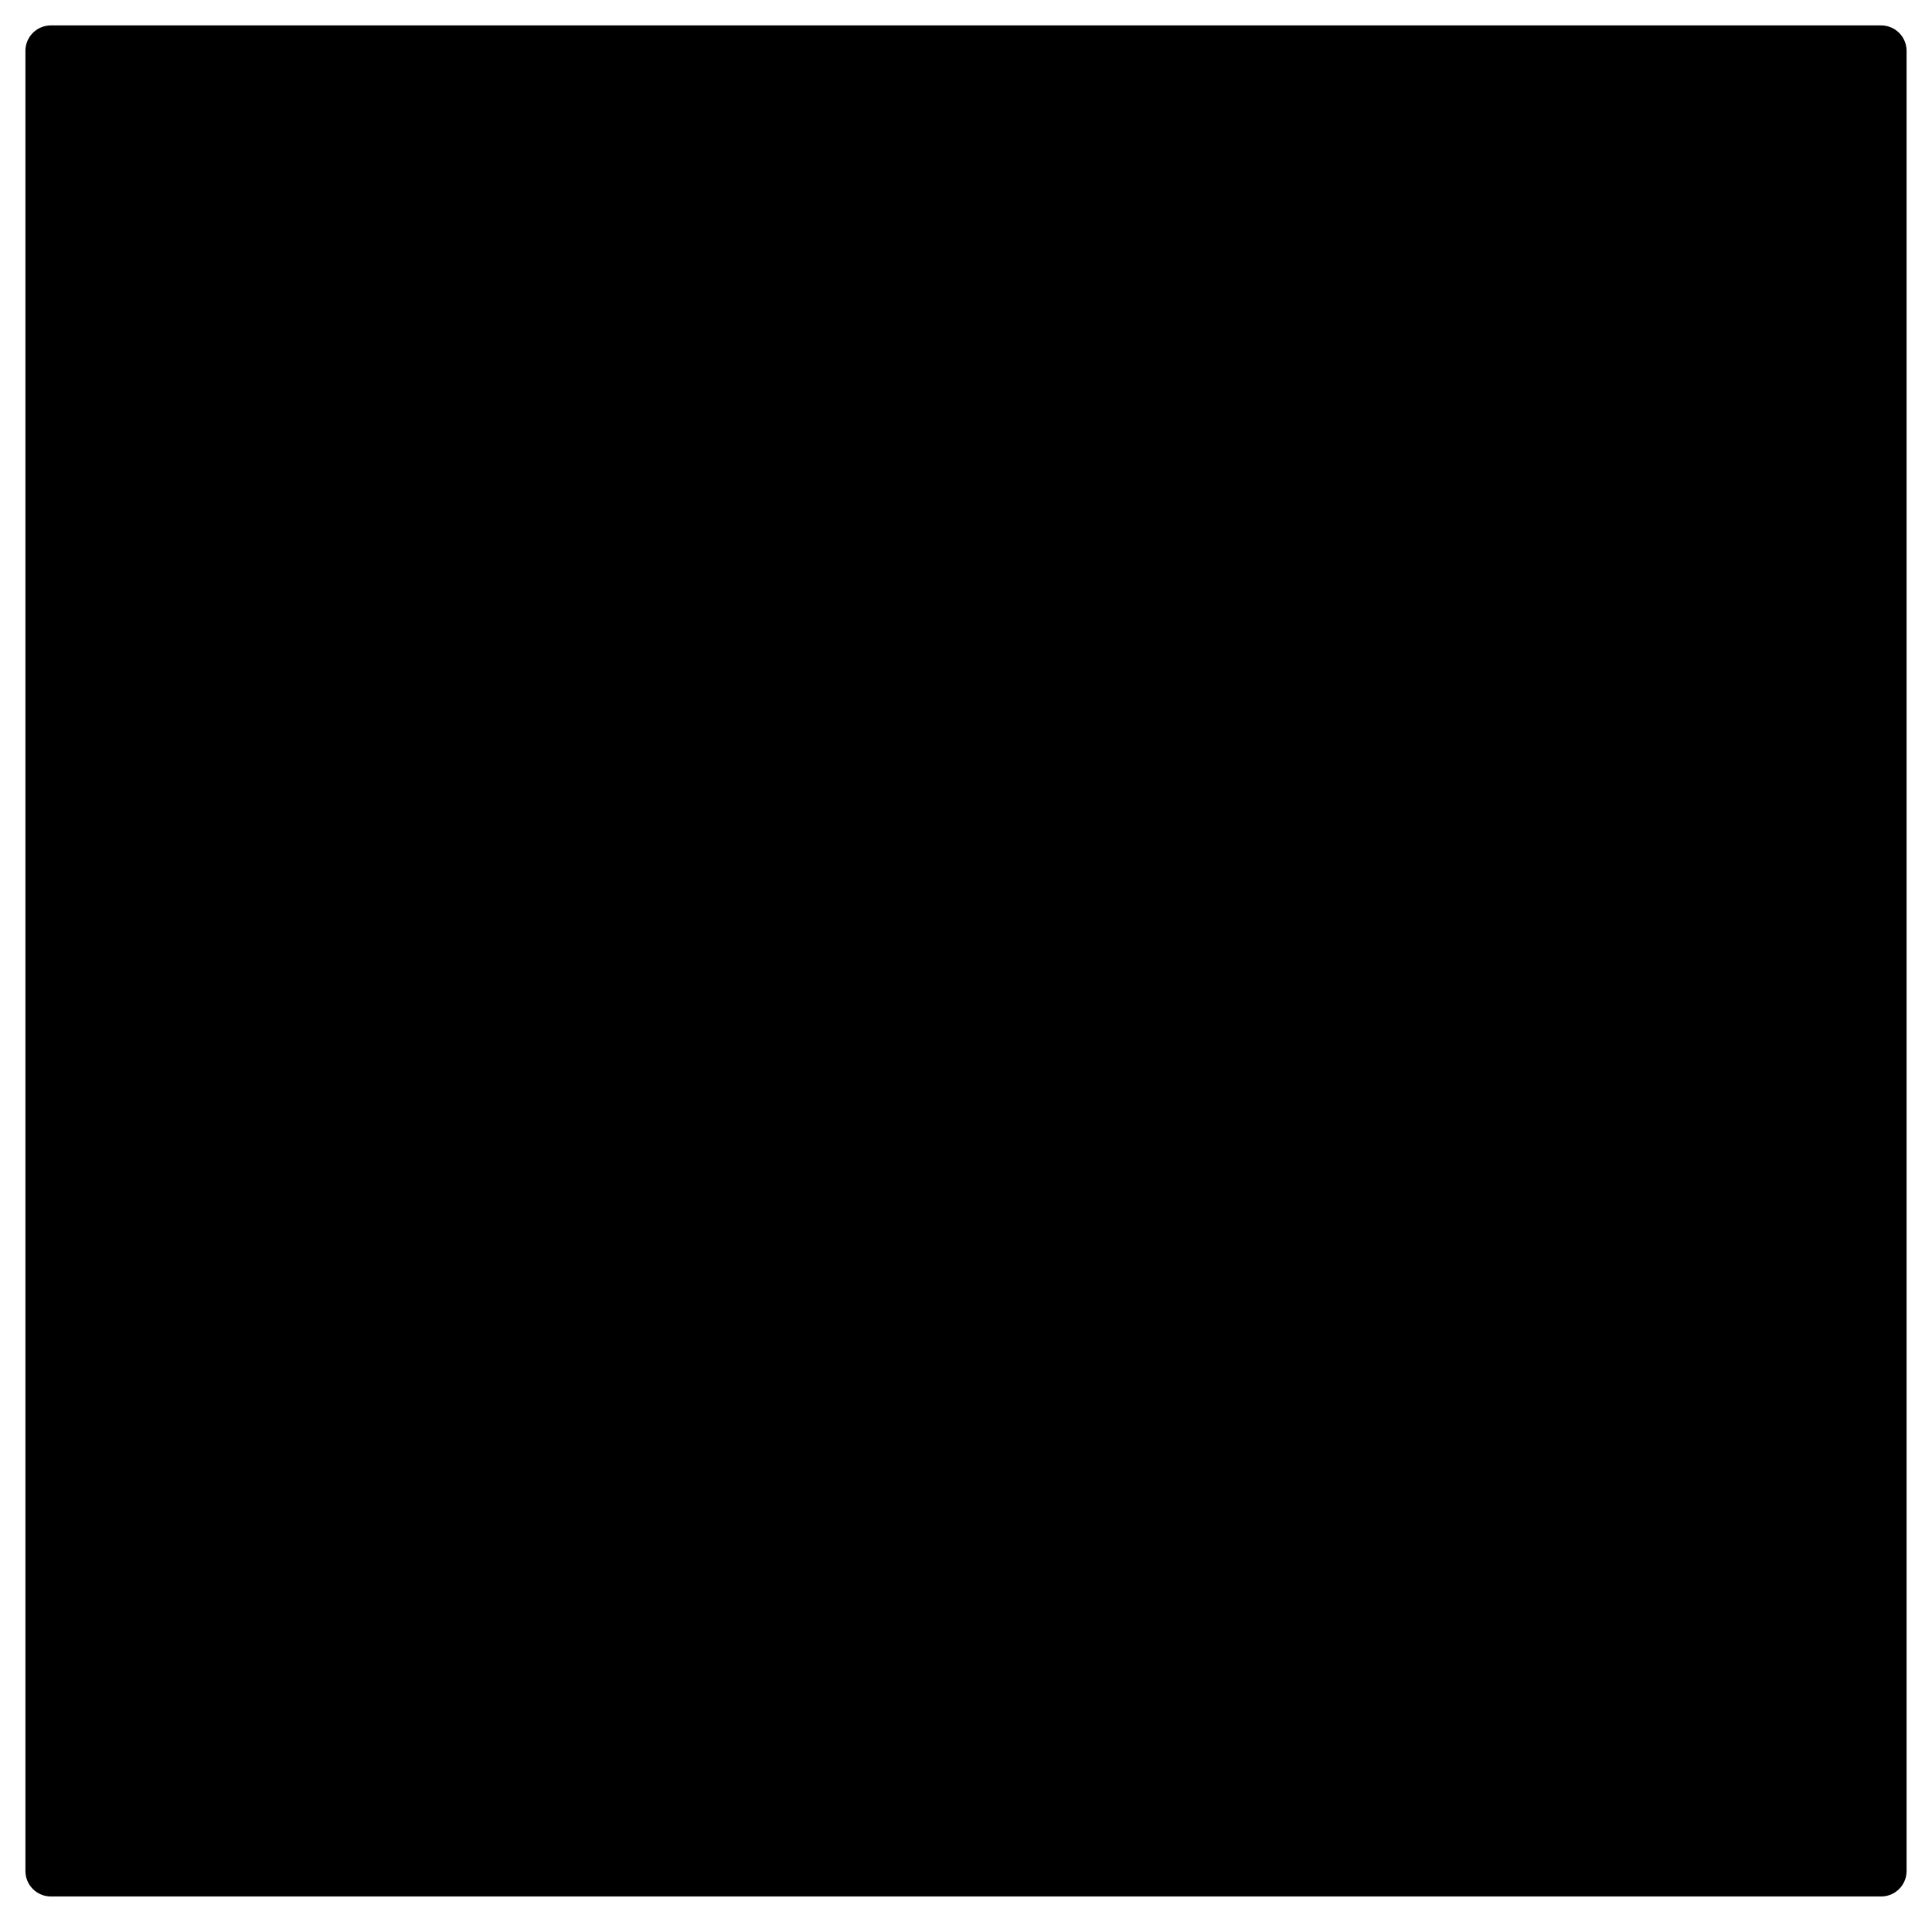
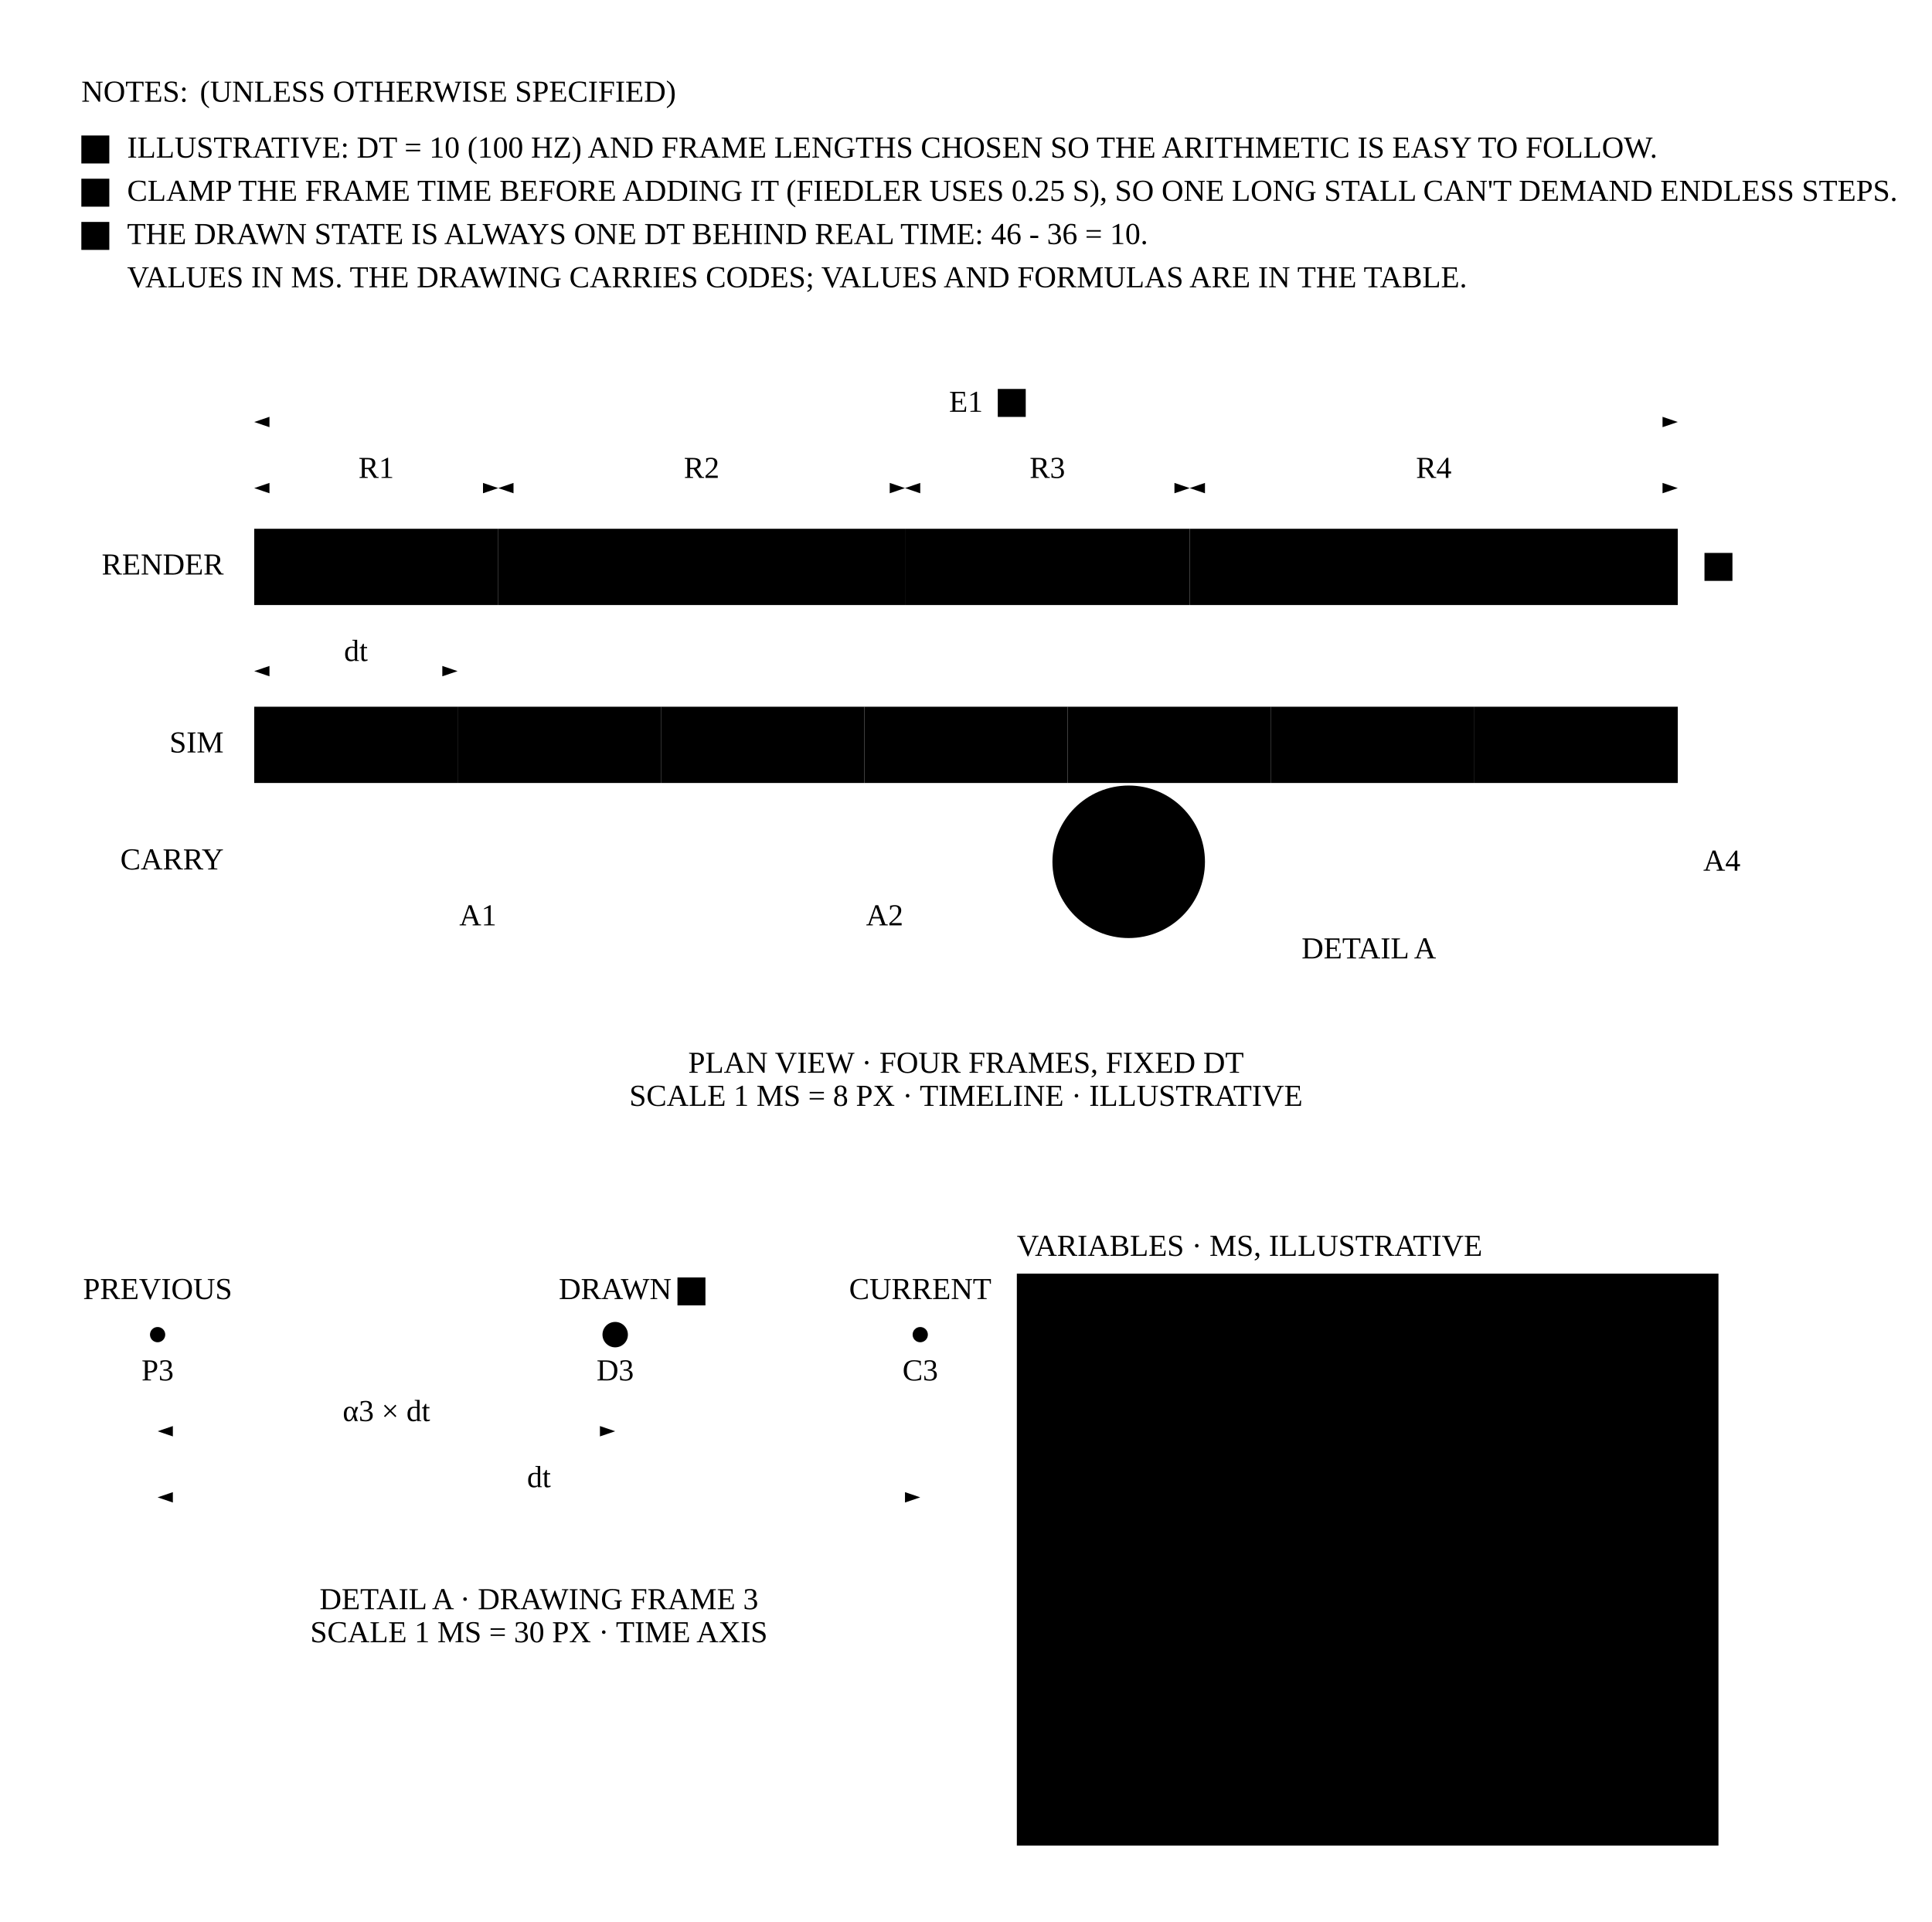
<svg xmlns="http://www.w3.org/2000/svg" class="dwg" viewBox="0 0 760 756">
  <defs>
    <marker id="gm-ts-ah" viewBox="0 0 10 10" refX="10" refY="5" markerWidth="6" markerHeight="6" markerUnits="userSpaceOnUse" orient="auto-start-reverse">
      <path class="ah ink" d="M0,1.6L10,5L0,8.4Z" />
    </marker>
    <marker id="gm-ts-ah-hl" viewBox="0 0 10 10" refX="10" refY="5" markerWidth="6" markerHeight="6" markerUnits="userSpaceOnUse" orient="auto-start-reverse">
      <path class="ah hl" d="M0,1.6L10,5L0,8.4Z" />
    </marker>
    <pattern id="gm-ts-hatch" width="5" height="5" patternUnits="userSpaceOnUse" patternTransform="rotate(45)">
      <path class="hatch-ln" d="M0,0V5" />
    </pattern>
  </defs>
-   <rect class="sheet" x="10" y="10" width="740" height="736" rx="10" />
  <text class="nth" x="32" y="40">NOTES:</text>
  <text class="nt" x="78.6" y="40">(UNLESS OTHERWISE SPECIFIED)</text>
  <rect class="nb" x="32" y="53.3" width="11" height="11" />
  <text class="nbt" x="37.5" y="61.5" text-anchor="middle">1</text>
  <text class="nt" x="50" y="62">ILLUSTRATIVE: DT = 10 (100 HZ) AND FRAME LENGTHS CHOSEN SO THE ARITHMETIC IS EASY TO FOLLOW.</text>
  <rect class="nb" x="32" y="70.3" width="11" height="11" />
  <text class="nbt" x="37.5" y="78.5" text-anchor="middle">2</text>
  <text class="nt" x="50" y="79">CLAMP THE FRAME TIME BEFORE ADDING IT (FIEDLER USES 0.25 S), SO ONE LONG STALL CAN'T DEMAND ENDLESS STEPS.</text>
  <rect class="nb" x="32" y="87.3" width="11" height="11" />
  <text class="nbt" x="37.5" y="95.5" text-anchor="middle">3</text>
  <text class="nt" x="50" y="96">THE DRAWN STATE IS ALWAYS ONE DT BEHIND REAL TIME: 46 - 36 = 10.</text>
  <text class="nt" x="50" y="113">VALUES IN MS. THE DRAWING CARRIES CODES; VALUES AND FORMULAS ARE IN THE TABLE.</text>
  <text class="sl ink" x="88" y="226" text-anchor="end">RENDER</text>
  <text class="sl ink" x="88" y="296" text-anchor="end">SIM</text>
  <text class="sl ink" x="88" y="342" text-anchor="end">CARRY</text>
  <rect class="obj fill-2" x="100" y="208" width="96" height="30" />
  <text class="sl ink" x="148" y="226" text-anchor="middle">FRAME 1</text>
  <rect class="obj fill-2" x="196" y="208" width="160" height="30" />
  <text class="sl ink" x="276" y="226" text-anchor="middle">FRAME 2</text>
  <rect class="obj fill-2" x="356" y="208" width="112" height="30" />
  <text class="sl ink" x="412" y="226" text-anchor="middle">FRAME 3</text>
  <rect class="obj fill-2" x="468" y="208" width="192" height="30" />
  <text class="sl ink" x="564" y="226" text-anchor="middle">FRAME 4</text>
  <path class="ext" d="M100,205L100,188" />
  <path class="ext" d="M196,205L196,188" />
  <path class="dim" d="M100,192L196,192" marker-start="url(#gm-ts-ah)" marker-end="url(#gm-ts-ah)" />
  <text class="dt" x="148" y="188" text-anchor="middle">R1</text>
  <path class="ext" d="M356,205L356,188" />
  <path class="dim" d="M196,192L356,192" marker-start="url(#gm-ts-ah)" marker-end="url(#gm-ts-ah)" />
  <text class="dt" x="276" y="188" text-anchor="middle">R2</text>
  <path class="ext" d="M468,205L468,188" />
  <path class="dim" d="M356,192L468,192" marker-start="url(#gm-ts-ah)" marker-end="url(#gm-ts-ah)" />
  <text class="dt" x="412" y="188" text-anchor="middle">R3</text>
  <path class="ext" d="M660,205L660,188" />
  <path class="dim" d="M468,192L660,192" marker-start="url(#gm-ts-ah)" marker-end="url(#gm-ts-ah)" />
  <text class="dt" x="564" y="188" text-anchor="middle">R4</text>
  <path class="ext" d="M100,185L100,162" />
  <path class="ext" d="M660,185L660,162" />
  <path class="dim" d="M100,166L660,166" marker-start="url(#gm-ts-ah)" marker-end="url(#gm-ts-ah)" />
  <text class="dt" x="380" y="162" text-anchor="middle">E1</text>
  <rect class="nb" x="392.5" y="153" width="11" height="11" />
  <text class="nbt" x="398" y="161.2" text-anchor="middle">1</text>
  <rect class="nb" x="670.5" y="217.5" width="11" height="11" />
  <text class="nbt" x="676" y="225.7" text-anchor="middle">2</text>
  <rect class="obj fill-1" x="100" y="278" width="80" height="30" />
  <text class="sl ink" x="140" y="296" text-anchor="middle">1</text>
  <rect class="obj fill-1" x="180" y="278" width="80" height="30" />
  <text class="sl ink" x="220" y="296" text-anchor="middle">2</text>
  <rect class="obj fill-1" x="260" y="278" width="80" height="30" />
  <text class="sl ink" x="300" y="296" text-anchor="middle">3</text>
  <rect class="obj fill-1" x="340" y="278" width="80" height="30" />
  <text class="sl ink" x="380" y="296" text-anchor="middle">4</text>
  <rect class="obj fill-1" x="420" y="278" width="80" height="30" />
  <text class="sl ink" x="460" y="296" text-anchor="middle">5</text>
  <rect class="obj fill-1" x="500" y="278" width="80" height="30" />
  <text class="sl ink" x="540" y="296" text-anchor="middle">6</text>
  <rect class="obj fill-1" x="580" y="278" width="80" height="30" />
  <text class="sl ink" x="620" y="296" text-anchor="middle">7</text>
  <path class="ext" d="M100,275L100,260" />
  <path class="ext" d="M180,275L180,260" />
  <path class="dim" d="M100,264L180,264" marker-start="url(#gm-ts-ah)" marker-end="url(#gm-ts-ah)" />
  <text class="dt" x="140" y="260" text-anchor="middle">dt</text>
  <path class="ctr" d="M196,242L196,354" />
  <path class="ctr" d="M356,242L356,354" />
  <path class="ctr" d="M468,242L468,354" />
  <path class="ctr" d="M660,242L660,354" />
  <rect class="hatch" x="180" y="330" width="16" height="18" fill="url(#gm-ts-hatch)" />
  <text class="dt" x="188" y="364" text-anchor="middle">A1</text>
  <rect class="hatch" x="340" y="330" width="16" height="18" fill="url(#gm-ts-hatch)" />
  <text class="dt" x="348" y="364" text-anchor="middle">A2</text>
  <rect class="hatch" x="420" y="330" width="48" height="18" fill="url(#gm-ts-hatch)" />
  <text class="dt" x="444" y="364" text-anchor="middle">A3</text>
  <text class="dt" x="670" y="342.5">A4</text>
  <circle class="detail" cx="444" cy="339" r="30" />
  <path class="leader" d="M470.32,353.39L508,374" />
  <text class="sl ink" x="512" y="377">DETAIL A</text>
  <text class="vt" x="380" y="422" text-anchor="middle">PLAN VIEW · FOUR FRAMES, FIXED DT</text>
  <text class="vs" x="380" y="435" text-anchor="middle">SCALE 1 MS = 8 PX · TIMELINE · ILLUSTRATIVE</text>
  <path class="obj" d="M62,525L362,525" />
  <circle class="dot" cx="62" cy="525" r="3" />
  <circle class="dot" cx="362" cy="525" r="3" />
  <circle class="obj hl" cx="242" cy="525" r="5" />
  <text class="sl ink" x="62" y="511" text-anchor="middle">PREVIOUS</text>
  <text class="sl ink" x="242" y="511" text-anchor="middle">DRAWN</text>
  <text class="sl ink" x="362" y="511" text-anchor="middle">CURRENT</text>
  <rect class="nb" x="266.5" y="502.5" width="11" height="11" />
  <text class="nbt" x="272" y="510.7" text-anchor="middle">3</text>
  <text class="dt" x="62" y="543" text-anchor="middle">P3</text>
  <text class="dt" x="242" y="543" text-anchor="middle">D3</text>
  <text class="dt" x="362" y="543" text-anchor="middle">C3</text>
  <path class="ext" d="M62,552L62,567" />
  <path class="ext" d="M242,552L242,567" />
  <path class="dim hl" d="M62,563L242,563" marker-start="url(#gm-ts-ah-hl)" marker-end="url(#gm-ts-ah-hl)" />
  <text class="dt hl" x="152" y="559" text-anchor="middle">α3 × dt</text>
  <path class="ext" d="M62,570L62,593" />
  <path class="ext" d="M362,552L362,593" />
  <path class="dim" d="M62,589L362,589" marker-start="url(#gm-ts-ah)" marker-end="url(#gm-ts-ah)" />
  <text class="dt" x="212" y="585" text-anchor="middle">dt</text>
  <text class="vt" x="212" y="633" text-anchor="middle">DETAIL A · DRAWING FRAME 3</text>
  <text class="vs" x="212" y="646" text-anchor="middle">SCALE 1 MS = 30 PX · TIME AXIS</text>
  <text class="vt" x="400" y="494">VARIABLES · MS, ILLUSTRATIVE</text>
  <rect class="tbl" x="400" y="501" width="276" height="225" />
  <path class="tbl" d="M400,516L676,516" />
  <path class="tbl" d="M400,531L676,531" />
  <path class="tbl" d="M400,546L676,546" />
  <path class="tbl" d="M400,561L676,561" />
  <path class="tbl" d="M400,576L676,576" />
  <path class="tbl" d="M400,591L676,591" />
  <path class="tbl" d="M400,606L676,606" />
  <path class="tbl" d="M400,621L676,621" />
  <path class="tbl" d="M400,636L676,636" />
  <path class="tbl" d="M400,651L676,651" />
  <path class="tbl" d="M400,666L676,666" />
  <path class="tbl" d="M400,681L676,681" />
  <path class="tbl" d="M400,696L676,696" />
  <path class="tbl" d="M400,711L676,711" />
  <path class="tbl" d="M443,501L443,726" />
  <path class="tbl" d="M574,501L574,726" />
  <text class="th" x="406" y="511.2">CODE</text>
  <text class="th" x="508.5" y="511.2" text-anchor="middle">VARIABLE</text>
  <text class="th" x="625" y="511.2" text-anchor="middle">VALUE</text>
  <text class="tc" x="406" y="526.7">dt</text>
  <text class="tc" x="508.5" y="526.7" text-anchor="middle">simulation step, 100 Hz</text>
  <text class="tc" x="625" y="526.7" text-anchor="middle">10</text>
  <text class="tc" x="406" y="541.7">R1</text>
  <text class="tc" x="508.5" y="541.7" text-anchor="middle">render frame 1</text>
  <text class="tc" x="625" y="541.7" text-anchor="middle">12</text>
  <text class="tc" x="406" y="556.7">R2</text>
  <text class="tc" x="508.5" y="556.7" text-anchor="middle">render frame 2</text>
  <text class="tc" x="625" y="556.7" text-anchor="middle">20</text>
  <text class="tc" x="406" y="571.7">R3</text>
  <text class="tc" x="508.5" y="571.7" text-anchor="middle">render frame 3</text>
  <text class="tc" x="625" y="571.7" text-anchor="middle">14</text>
  <text class="tc" x="406" y="586.7">R4</text>
  <text class="tc" x="508.5" y="586.7" text-anchor="middle">render frame 4</text>
  <text class="tc" x="625" y="586.7" text-anchor="middle">24</text>
  <text class="tc" x="406" y="601.7">E1</text>
  <text class="tc" x="508.5" y="601.7" text-anchor="middle">elapsed</text>
  <text class="tc" x="625" y="601.7" text-anchor="middle">R1+…+R4 = 70</text>
  <text class="tc" x="406" y="616.7">n1…n4</text>
  <text class="tc" x="508.5" y="616.7" text-anchor="middle">steps, ⌊(Ai−1 + Ri) ÷ dt⌋</text>
  <text class="tc" x="625" y="616.7" text-anchor="middle">1 · 2 · 1 · 3</text>
  <text class="tc" x="406" y="631.7">A1…A4</text>
  <text class="tc" x="508.5" y="631.7" text-anchor="middle">carry, Ai−1 + Ri − ni × dt</text>
  <text class="tc" x="625" y="631.7" text-anchor="middle">2 · 2 · 6 · 0</text>
  <text class="tc" x="406" y="646.7">α1…α4</text>
  <text class="tc" x="508.5" y="646.7" text-anchor="middle">alpha, Ai ÷ dt</text>
  <text class="tc" x="625" y="646.7" text-anchor="middle">0.2 · 0.2 · 0.6 · 0.0</text>
  <text class="tc" x="406" y="661.7">N1</text>
  <text class="tc" x="508.5" y="661.7" text-anchor="middle">steps run</text>
  <text class="tc" x="625" y="661.7" text-anchor="middle">n1+…+n4 = 7</text>
  <text class="tc" x="406" y="676.7">E1</text>
  <text class="tc" x="508.5" y="676.7" text-anchor="middle">check</text>
  <text class="tc" x="625" y="676.7" text-anchor="middle">N1 × dt + A4 = 70</text>
  <text class="tc" x="406" y="691.7">P3</text>
  <text class="tc" x="508.5" y="691.7" text-anchor="middle">previous state, frame 3</text>
  <text class="tc" x="625" y="691.7" text-anchor="middle">30</text>
  <text class="tc" x="406" y="706.7">C3</text>
  <text class="tc" x="508.5" y="706.7" text-anchor="middle">current state, frame 3</text>
  <text class="tc" x="625" y="706.7" text-anchor="middle">40</text>
  <text class="tc" x="406" y="721.7">D3</text>
  <text class="tc" x="508.5" y="721.7" text-anchor="middle">drawn</text>
  <text class="tc" x="625" y="721.7" text-anchor="middle">P3 + α3 × dt = 36</text>
</svg>
